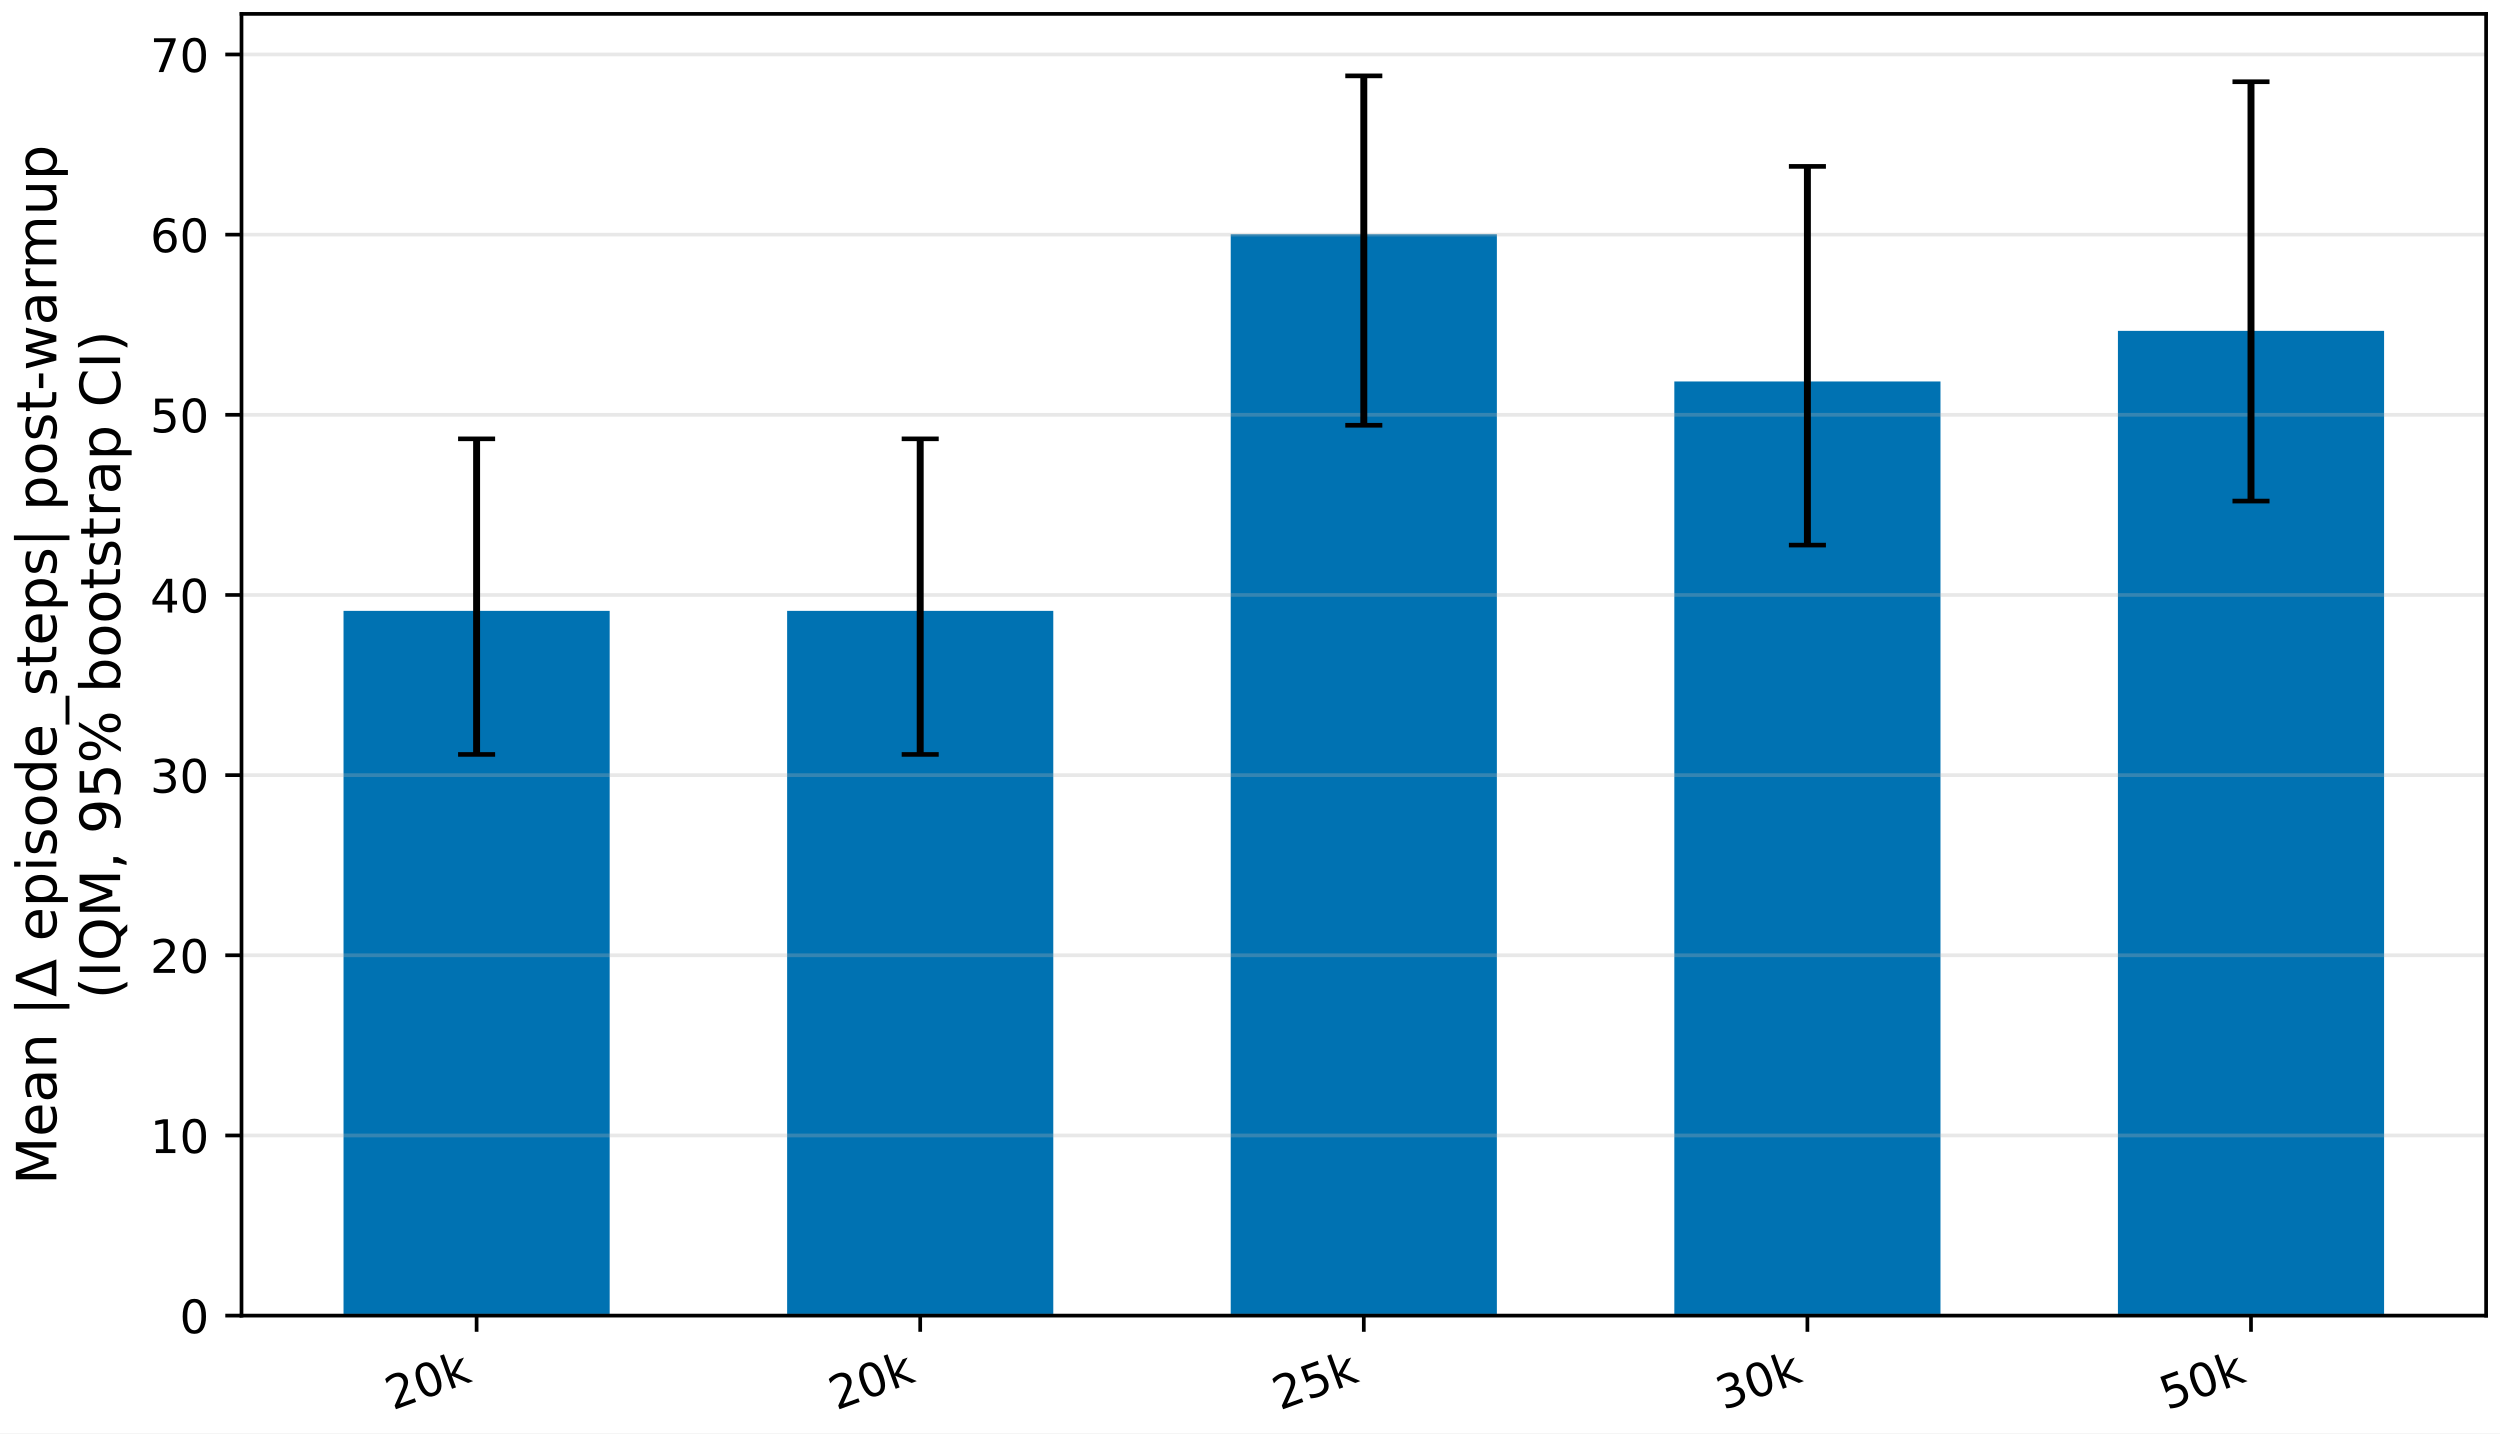
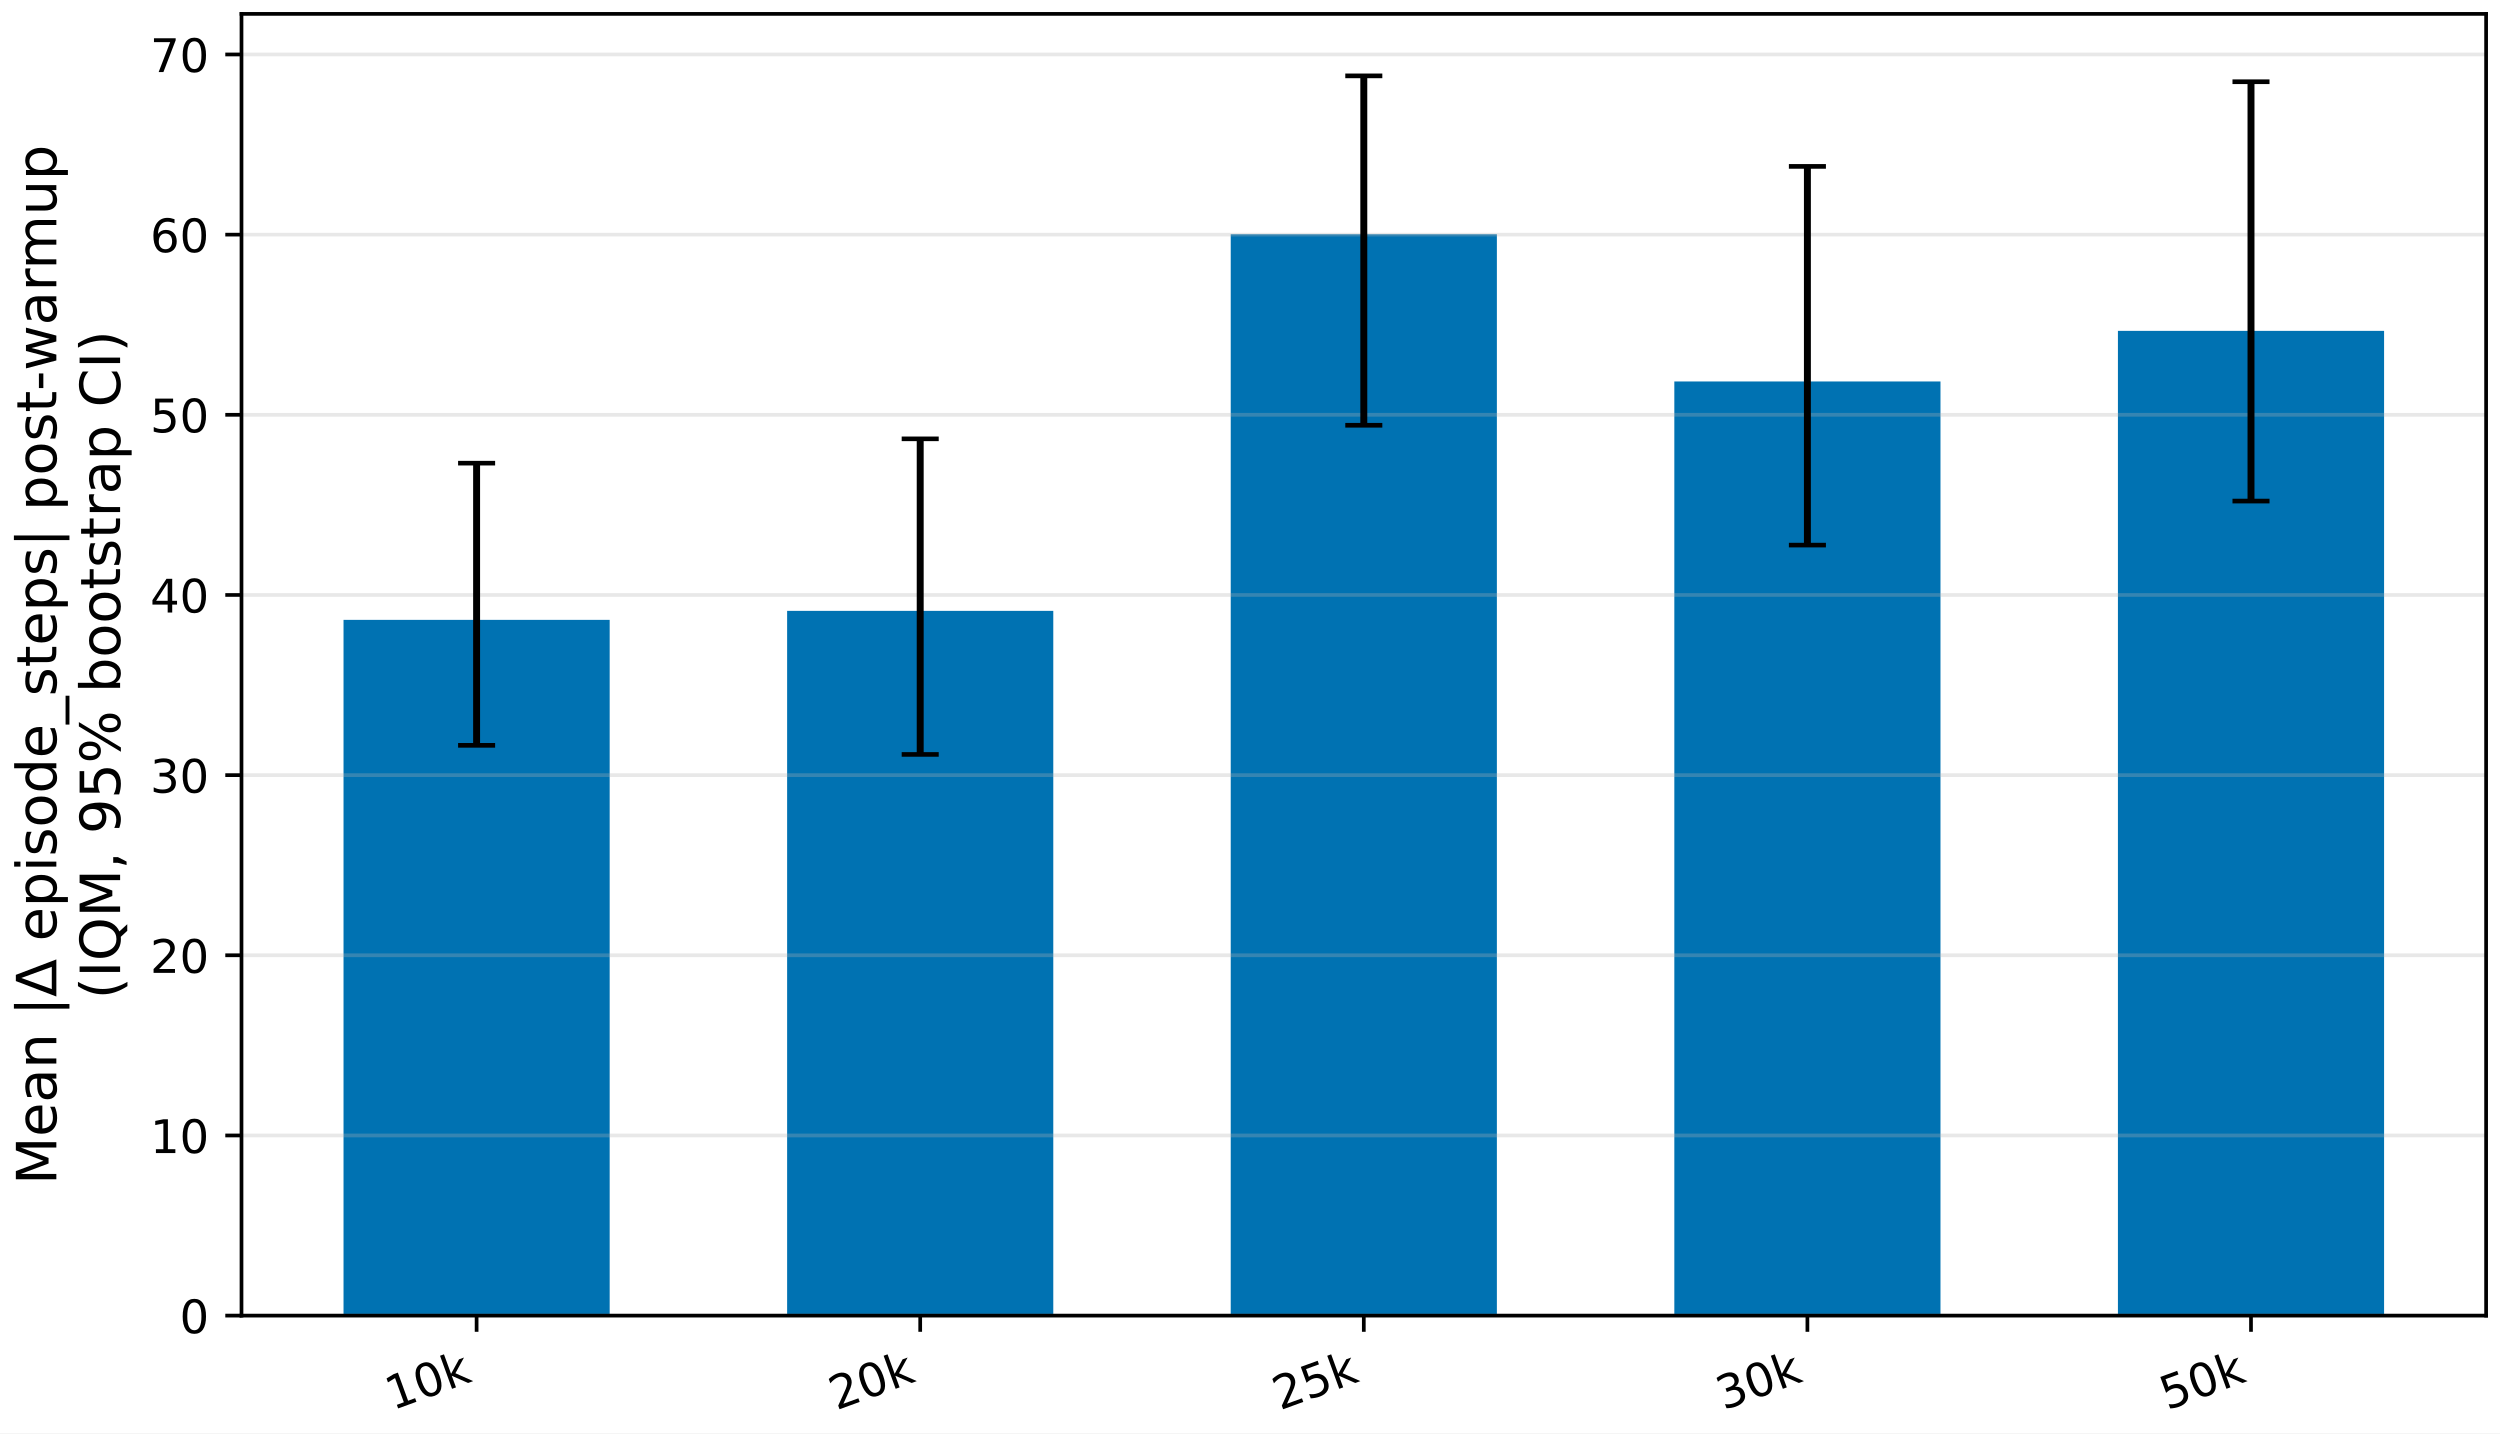
<svg xmlns="http://www.w3.org/2000/svg" xmlns:xlink="http://www.w3.org/1999/xlink" width="540pt" height="309.6pt" viewBox="0 0 540 309.6" version="1.1">
  <defs>
    <style type="text/css">*{stroke-linejoin: round; stroke-linecap: butt}</style>
  </defs>
  <g id="figure_1">
    <g id="patch_1">
      <path d="M 0 309.6  L 540 309.6  L 540 0  L 0 0  z " style="fill: #ffffff" />
    </g>
    <g id="axes_1">
      <g id="patch_2">
        <path d="M 52.163 284.173  L 537 284.173  L 537 3  L 52.163 3  z " style="fill: #ffffff" />
      </g>
      <g id="patch_3">
-         <path d="M 74.201 284.173  L 131.691 284.173  L 131.691 131.953  L 74.201 131.953  z " clip-path="url(#p825d8789ab)" style="fill: #0072b2" />
+         <path d="M 74.201 284.173  L 131.691 284.173  L 131.691 133.89  L 74.201 133.89  z " clip-path="url(#p49a3edaec0)" style="fill: #0072b2" />
      </g>
      <g id="patch_4">
-         <path d="M 170.018 284.173  L 227.509 284.173  L 227.509 131.953  L 170.018 131.953  z " clip-path="url(#p825d8789ab)" style="fill: #0072b2" />
+         <path d="M 170.018 284.173  L 227.509 284.173  L 227.509 131.953  L 170.018 131.953  z " clip-path="url(#p49a3edaec0)" style="fill: #0072b2" />
      </g>
      <g id="patch_5">
-         <path d="M 265.836 284.173  L 323.326 284.173  L 323.326 50.6  L 265.836 50.6  z " clip-path="url(#p825d8789ab)" style="fill: #0072b2" />
+         <path d="M 265.836 284.173  L 323.326 284.173  L 323.326 50.6  L 265.836 50.6  z " clip-path="url(#p49a3edaec0)" style="fill: #0072b2" />
      </g>
      <g id="patch_6">
-         <path d="M 361.654 284.173  L 419.144 284.173  L 419.144 82.399  L 361.654 82.399  z " clip-path="url(#p825d8789ab)" style="fill: #0072b2" />
+         <path d="M 361.654 284.173  L 419.144 284.173  L 419.144 82.399  L 361.654 82.399  z " clip-path="url(#p49a3edaec0)" style="fill: #0072b2" />
      </g>
      <g id="patch_7">
-         <path d="M 457.471 284.173  L 514.962 284.173  L 514.962 71.469  L 457.471 71.469  z " clip-path="url(#p825d8789ab)" style="fill: #0072b2" />
+         <path d="M 457.471 284.173  L 514.962 284.173  L 514.962 71.469  L 457.471 71.469  z " clip-path="url(#p49a3edaec0)" style="fill: #0072b2" />
      </g>
      <g id="matplotlib.axis_1">
        <g id="xtick_1">
          <g id="line2d_1">
            <defs>
-               <path id="m7a8f1d9f7e" d="M 0 0  L 0 3.5  " style="stroke: #000000; stroke-width: 0.8" />
+               <path id="m0c4d6ec965" d="M 0 0  L 0 3.5  " style="stroke: #000000; stroke-width: 0.8" />
            </defs>
            <g>
-               <use xlink:href="#m7a8f1d9f7e" x="102.946" y="284.173" style="stroke: #000000; stroke-width: 0.8" />
+               <use xlink:href="#m0c4d6ec965" x="102.946" y="284.173" style="stroke: #000000; stroke-width: 0.8" />
            </g>
          </g>
          <g id="text_1">
            <g transform="translate(84.83566 304.6455) rotate(-20) scale(0.1 -0.1)">
              <defs>
-                 <path id="DejaVuSans-32" d="M 1228 531  L 3431 531  L 3431 0  L 469 0  L 469 531  Q 828 903 1448 1529  Q 2069 2156 2228 2338  Q 2531 2678 2651 2914  Q 2772 3150 2772 3378  Q 2772 3750 2511 3984  Q 2250 4219 1831 4219  Q 1534 4219 1204 4116  Q 875 4013 500 3803  L 500 4441  Q 881 4594 1212 4672  Q 1544 4750 1819 4750  Q 2544 4750 2975 4387  Q 3406 4025 3406 3419  Q 3406 3131 3298 2873  Q 3191 2616 2906 2266  Q 2828 2175 2409 1742  Q 1991 1309 1228 531  z " transform="scale(0.015625)" />
+                 <path id="DejaVuSans-31" d="M 794 531  L 1825 531  L 1825 4091  L 703 3866  L 703 4441  L 1819 4666  L 2450 4666  L 2450 531  L 3481 531  L 3481 0  L 794 0  L 794 531  z " transform="scale(0.015625)" />
                <path id="DejaVuSans-30" d="M 2034 4250  Q 1547 4250 1301 3770  Q 1056 3291 1056 2328  Q 1056 1369 1301 889  Q 1547 409 2034 409  Q 2525 409 2770 889  Q 3016 1369 3016 2328  Q 3016 3291 2770 3770  Q 2525 4250 2034 4250  z M 2034 4750  Q 2819 4750 3233 4129  Q 3647 3509 3647 2328  Q 3647 1150 3233 529  Q 2819 -91 2034 -91  Q 1250 -91 836 529  Q 422 1150 422 2328  Q 422 3509 836 4129  Q 1250 4750 2034 4750  z " transform="scale(0.015625)" />
                <path id="DejaVuSans-6b" d="M 581 4863  L 1159 4863  L 1159 1991  L 2875 3500  L 3609 3500  L 1753 1863  L 3688 0  L 2938 0  L 1159 1709  L 1159 0  L 581 0  L 581 4863  z " transform="scale(0.015625)" />
              </defs>
-               <use xlink:href="#DejaVuSans-32" />
+               <use xlink:href="#DejaVuSans-31" />
              <use xlink:href="#DejaVuSans-30" transform="translate(63.62305 0)" />
              <use xlink:href="#DejaVuSans-6b" transform="translate(127.2461 0)" />
            </g>
          </g>
        </g>
        <g id="xtick_2">
          <g id="line2d_2">
            <g>
-               <use xlink:href="#m7a8f1d9f7e" x="198.764" y="284.173" style="stroke: #000000; stroke-width: 0.8" />
+               <use xlink:href="#m0c4d6ec965" x="198.764" y="284.173" style="stroke: #000000; stroke-width: 0.8" />
            </g>
          </g>
          <g id="text_2">
            <g transform="translate(180.6533 304.6455) rotate(-20) scale(0.1 -0.1)">
+               <defs>
+                 <path id="DejaVuSans-32" d="M 1228 531  L 3431 531  L 3431 0  L 469 0  L 469 531  Q 828 903 1448 1529  Q 2069 2156 2228 2338  Q 2531 2678 2651 2914  Q 2772 3150 2772 3378  Q 2772 3750 2511 3984  Q 2250 4219 1831 4219  Q 1534 4219 1204 4116  Q 875 4013 500 3803  L 500 4441  Q 881 4594 1212 4672  Q 1544 4750 1819 4750  Q 2544 4750 2975 4387  Q 3406 4025 3406 3419  Q 3406 3131 3298 2873  Q 3191 2616 2906 2266  Q 2828 2175 2409 1742  Q 1991 1309 1228 531  z " transform="scale(0.015625)" />
+               </defs>
              <use xlink:href="#DejaVuSans-32" />
              <use xlink:href="#DejaVuSans-30" transform="translate(63.62305 0)" />
              <use xlink:href="#DejaVuSans-6b" transform="translate(127.2461 0)" />
            </g>
          </g>
        </g>
        <g id="xtick_3">
          <g id="line2d_3">
            <g>
-               <use xlink:href="#m7a8f1d9f7e" x="294.581" y="284.173" style="stroke: #000000; stroke-width: 0.8" />
+               <use xlink:href="#m0c4d6ec965" x="294.581" y="284.173" style="stroke: #000000; stroke-width: 0.8" />
            </g>
          </g>
          <g id="text_3">
            <g transform="translate(276.4709 304.6455) rotate(-20) scale(0.1 -0.1)">
              <defs>
                <path id="DejaVuSans-35" d="M 691 4666  L 3169 4666  L 3169 4134  L 1269 4134  L 1269 2991  Q 1406 3038 1543 3061  Q 1681 3084 1819 3084  Q 2600 3084 3056 2656  Q 3513 2228 3513 1497  Q 3513 744 3044 326  Q 2575 -91 1722 -91  Q 1428 -91 1123 -41  Q 819 9 494 109  L 494 744  Q 775 591 1075 516  Q 1375 441 1709 441  Q 2250 441 2565 725  Q 2881 1009 2881 1497  Q 2881 1984 2565 2268  Q 2250 2553 1709 2553  Q 1456 2553 1204 2497  Q 953 2441 691 2322  L 691 4666  z " transform="scale(0.015625)" />
              </defs>
              <use xlink:href="#DejaVuSans-32" />
              <use xlink:href="#DejaVuSans-35" transform="translate(63.62305 0)" />
              <use xlink:href="#DejaVuSans-6b" transform="translate(127.2461 0)" />
            </g>
          </g>
        </g>
        <g id="xtick_4">
          <g id="line2d_4">
            <g>
-               <use xlink:href="#m7a8f1d9f7e" x="390.399" y="284.173" style="stroke: #000000; stroke-width: 0.8" />
+               <use xlink:href="#m0c4d6ec965" x="390.399" y="284.173" style="stroke: #000000; stroke-width: 0.8" />
            </g>
          </g>
          <g id="text_4">
            <g transform="translate(372.2885 304.6455) rotate(-20) scale(0.1 -0.1)">
              <defs>
                <path id="DejaVuSans-33" d="M 2597 2516  Q 3050 2419 3304 2112  Q 3559 1806 3559 1356  Q 3559 666 3084 287  Q 2609 -91 1734 -91  Q 1441 -91 1130 -33  Q 819 25 488 141  L 488 750  Q 750 597 1062 519  Q 1375 441 1716 441  Q 2309 441 2620 675  Q 2931 909 2931 1356  Q 2931 1769 2642 2001  Q 2353 2234 1838 2234  L 1294 2234  L 1294 2753  L 1863 2753  Q 2328 2753 2575 2939  Q 2822 3125 2822 3475  Q 2822 3834 2567 4026  Q 2313 4219 1838 4219  Q 1578 4219 1281 4162  Q 984 4106 628 3988  L 628 4550  Q 988 4650 1302 4700  Q 1616 4750 1894 4750  Q 2613 4750 3031 4423  Q 3450 4097 3450 3541  Q 3450 3153 3228 2886  Q 3006 2619 2597 2516  z " transform="scale(0.015625)" />
              </defs>
              <use xlink:href="#DejaVuSans-33" />
              <use xlink:href="#DejaVuSans-30" transform="translate(63.62305 0)" />
              <use xlink:href="#DejaVuSans-6b" transform="translate(127.2461 0)" />
            </g>
          </g>
        </g>
        <g id="xtick_5">
          <g id="line2d_5">
            <g>
-               <use xlink:href="#m7a8f1d9f7e" x="486.216" y="284.173" style="stroke: #000000; stroke-width: 0.8" />
+               <use xlink:href="#m0c4d6ec965" x="486.216" y="284.173" style="stroke: #000000; stroke-width: 0.8" />
            </g>
          </g>
          <g id="text_5">
            <g transform="translate(468.1061 304.6455) rotate(-20) scale(0.1 -0.1)">
              <use xlink:href="#DejaVuSans-35" />
              <use xlink:href="#DejaVuSans-30" transform="translate(63.62305 0)" />
              <use xlink:href="#DejaVuSans-6b" transform="translate(127.2461 0)" />
            </g>
          </g>
        </g>
      </g>
      <g id="matplotlib.axis_2">
        <g id="ytick_1">
          <g id="line2d_6">
-             <path d="M 52.163 284.173  L 537 284.173  " clip-path="url(#p825d8789ab)" style="fill: none; stroke: #b0b0b0; stroke-opacity: 0.3; stroke-width: 0.8; stroke-linecap: square" />
+             <path d="M 52.163 284.173  L 537 284.173  " clip-path="url(#p49a3edaec0)" style="fill: none; stroke: #b0b0b0; stroke-opacity: 0.3; stroke-width: 0.8; stroke-linecap: square" />
          </g>
          <g id="line2d_7">
            <defs>
-               <path id="m39b5175c45" d="M 0 0  L -3.5 0  " style="stroke: #000000; stroke-width: 0.8" />
+               <path id="m9716b7ff7d" d="M 0 0  L -3.5 0  " style="stroke: #000000; stroke-width: 0.8" />
            </defs>
            <g>
-               <use xlink:href="#m39b5175c45" x="52.163" y="284.173" style="stroke: #000000; stroke-width: 0.8" />
+               <use xlink:href="#m9716b7ff7d" x="52.163" y="284.173" style="stroke: #000000; stroke-width: 0.8" />
            </g>
          </g>
          <g id="text_6">
            <g transform="translate(38.80011 287.9718) scale(0.1 -0.1)">
              <use xlink:href="#DejaVuSans-30" />
            </g>
          </g>
        </g>
        <g id="ytick_2">
          <g id="line2d_8">
-             <path d="M 52.163 245.257  L 537 245.257  " clip-path="url(#p825d8789ab)" style="fill: none; stroke: #b0b0b0; stroke-opacity: 0.3; stroke-width: 0.8; stroke-linecap: square" />
+             <path d="M 52.163 245.257  L 537 245.257  " clip-path="url(#p49a3edaec0)" style="fill: none; stroke: #b0b0b0; stroke-opacity: 0.3; stroke-width: 0.8; stroke-linecap: square" />
          </g>
          <g id="line2d_9">
            <g>
-               <use xlink:href="#m39b5175c45" x="52.163" y="245.257" style="stroke: #000000; stroke-width: 0.8" />
+               <use xlink:href="#m9716b7ff7d" x="52.163" y="245.257" style="stroke: #000000; stroke-width: 0.8" />
            </g>
          </g>
          <g id="text_7">
            <g transform="translate(32.43762 249.0561) scale(0.1 -0.1)">
-               <defs>
-                 <path id="DejaVuSans-31" d="M 794 531  L 1825 531  L 1825 4091  L 703 3866  L 703 4441  L 1819 4666  L 2450 4666  L 2450 531  L 3481 531  L 3481 0  L 794 0  L 794 531  z " transform="scale(0.015625)" />
-               </defs>
              <use xlink:href="#DejaVuSans-31" />
              <use xlink:href="#DejaVuSans-30" transform="translate(63.62305 0)" />
            </g>
          </g>
        </g>
        <g id="ytick_3">
          <g id="line2d_10">
-             <path d="M 52.163 206.341  L 537 206.341  " clip-path="url(#p825d8789ab)" style="fill: none; stroke: #b0b0b0; stroke-opacity: 0.3; stroke-width: 0.8; stroke-linecap: square" />
+             <path d="M 52.163 206.341  L 537 206.341  " clip-path="url(#p49a3edaec0)" style="fill: none; stroke: #b0b0b0; stroke-opacity: 0.3; stroke-width: 0.8; stroke-linecap: square" />
          </g>
          <g id="line2d_11">
            <g>
-               <use xlink:href="#m39b5175c45" x="52.163" y="206.341" style="stroke: #000000; stroke-width: 0.8" />
+               <use xlink:href="#m9716b7ff7d" x="52.163" y="206.341" style="stroke: #000000; stroke-width: 0.8" />
            </g>
          </g>
          <g id="text_8">
            <g transform="translate(32.43762 210.1404) scale(0.1 -0.1)">
              <use xlink:href="#DejaVuSans-32" />
              <use xlink:href="#DejaVuSans-30" transform="translate(63.62305 0)" />
            </g>
          </g>
        </g>
        <g id="ytick_4">
          <g id="line2d_12">
-             <path d="M 52.163 167.425  L 537 167.425  " clip-path="url(#p825d8789ab)" style="fill: none; stroke: #b0b0b0; stroke-opacity: 0.3; stroke-width: 0.8; stroke-linecap: square" />
+             <path d="M 52.163 167.425  L 537 167.425  " clip-path="url(#p49a3edaec0)" style="fill: none; stroke: #b0b0b0; stroke-opacity: 0.3; stroke-width: 0.8; stroke-linecap: square" />
          </g>
          <g id="line2d_13">
            <g>
-               <use xlink:href="#m39b5175c45" x="52.163" y="167.425" style="stroke: #000000; stroke-width: 0.8" />
+               <use xlink:href="#m9716b7ff7d" x="52.163" y="167.425" style="stroke: #000000; stroke-width: 0.8" />
            </g>
          </g>
          <g id="text_9">
            <g transform="translate(32.43762 171.2246) scale(0.1 -0.1)">
              <use xlink:href="#DejaVuSans-33" />
              <use xlink:href="#DejaVuSans-30" transform="translate(63.62305 0)" />
            </g>
          </g>
        </g>
        <g id="ytick_5">
          <g id="line2d_14">
-             <path d="M 52.163 128.51  L 537 128.51  " clip-path="url(#p825d8789ab)" style="fill: none; stroke: #b0b0b0; stroke-opacity: 0.3; stroke-width: 0.8; stroke-linecap: square" />
+             <path d="M 52.163 128.51  L 537 128.51  " clip-path="url(#p49a3edaec0)" style="fill: none; stroke: #b0b0b0; stroke-opacity: 0.3; stroke-width: 0.8; stroke-linecap: square" />
          </g>
          <g id="line2d_15">
            <g>
-               <use xlink:href="#m39b5175c45" x="52.163" y="128.51" style="stroke: #000000; stroke-width: 0.8" />
+               <use xlink:href="#m9716b7ff7d" x="52.163" y="128.51" style="stroke: #000000; stroke-width: 0.8" />
            </g>
          </g>
          <g id="text_10">
            <g transform="translate(32.43762 132.3089) scale(0.1 -0.1)">
              <defs>
                <path id="DejaVuSans-34" d="M 2419 4116  L 825 1625  L 2419 1625  L 2419 4116  z M 2253 4666  L 3047 4666  L 3047 1625  L 3713 1625  L 3713 1100  L 3047 1100  L 3047 0  L 2419 0  L 2419 1100  L 313 1100  L 313 1709  L 2253 4666  z " transform="scale(0.015625)" />
              </defs>
              <use xlink:href="#DejaVuSans-34" />
              <use xlink:href="#DejaVuSans-30" transform="translate(63.62305 0)" />
            </g>
          </g>
        </g>
        <g id="ytick_6">
          <g id="line2d_16">
-             <path d="M 52.163 89.594  L 537 89.594  " clip-path="url(#p825d8789ab)" style="fill: none; stroke: #b0b0b0; stroke-opacity: 0.3; stroke-width: 0.8; stroke-linecap: square" />
+             <path d="M 52.163 89.594  L 537 89.594  " clip-path="url(#p49a3edaec0)" style="fill: none; stroke: #b0b0b0; stroke-opacity: 0.3; stroke-width: 0.8; stroke-linecap: square" />
          </g>
          <g id="line2d_17">
            <g>
-               <use xlink:href="#m39b5175c45" x="52.163" y="89.594" style="stroke: #000000; stroke-width: 0.8" />
+               <use xlink:href="#m9716b7ff7d" x="52.163" y="89.594" style="stroke: #000000; stroke-width: 0.8" />
            </g>
          </g>
          <g id="text_11">
            <g transform="translate(32.43762 93.3932) scale(0.1 -0.1)">
              <use xlink:href="#DejaVuSans-35" />
              <use xlink:href="#DejaVuSans-30" transform="translate(63.62305 0)" />
            </g>
          </g>
        </g>
        <g id="ytick_7">
          <g id="line2d_18">
-             <path d="M 52.163 50.678  L 537 50.678  " clip-path="url(#p825d8789ab)" style="fill: none; stroke: #b0b0b0; stroke-opacity: 0.3; stroke-width: 0.8; stroke-linecap: square" />
+             <path d="M 52.163 50.678  L 537 50.678  " clip-path="url(#p49a3edaec0)" style="fill: none; stroke: #b0b0b0; stroke-opacity: 0.3; stroke-width: 0.8; stroke-linecap: square" />
          </g>
          <g id="line2d_19">
            <g>
-               <use xlink:href="#m39b5175c45" x="52.163" y="50.678" style="stroke: #000000; stroke-width: 0.8" />
+               <use xlink:href="#m9716b7ff7d" x="52.163" y="50.678" style="stroke: #000000; stroke-width: 0.8" />
            </g>
          </g>
          <g id="text_12">
            <g transform="translate(32.43762 54.47747) scale(0.1 -0.1)">
              <defs>
                <path id="DejaVuSans-36" d="M 2113 2584  Q 1688 2584 1439 2293  Q 1191 2003 1191 1497  Q 1191 994 1439 701  Q 1688 409 2113 409  Q 2538 409 2786 701  Q 3034 994 3034 1497  Q 3034 2003 2786 2293  Q 2538 2584 2113 2584  z M 3366 4563  L 3366 3988  Q 3128 4100 2886 4159  Q 2644 4219 2406 4219  Q 1781 4219 1451 3797  Q 1122 3375 1075 2522  Q 1259 2794 1537 2939  Q 1816 3084 2150 3084  Q 2853 3084 3261 2657  Q 3669 2231 3669 1497  Q 3669 778 3244 343  Q 2819 -91 2113 -91  Q 1303 -91 875 529  Q 447 1150 447 2328  Q 447 3434 972 4092  Q 1497 4750 2381 4750  Q 2619 4750 2861 4703  Q 3103 4656 3366 4563  z " transform="scale(0.015625)" />
              </defs>
              <use xlink:href="#DejaVuSans-36" />
              <use xlink:href="#DejaVuSans-30" transform="translate(63.62305 0)" />
            </g>
          </g>
        </g>
        <g id="ytick_8">
          <g id="line2d_20">
-             <path d="M 52.163 11.763  L 537 11.763  " clip-path="url(#p825d8789ab)" style="fill: none; stroke: #b0b0b0; stroke-opacity: 0.3; stroke-width: 0.8; stroke-linecap: square" />
+             <path d="M 52.163 11.763  L 537 11.763  " clip-path="url(#p49a3edaec0)" style="fill: none; stroke: #b0b0b0; stroke-opacity: 0.3; stroke-width: 0.8; stroke-linecap: square" />
          </g>
          <g id="line2d_21">
            <g>
-               <use xlink:href="#m39b5175c45" x="52.163" y="11.763" style="stroke: #000000; stroke-width: 0.8" />
+               <use xlink:href="#m9716b7ff7d" x="52.163" y="11.763" style="stroke: #000000; stroke-width: 0.8" />
            </g>
          </g>
          <g id="text_13">
            <g transform="translate(32.43762 15.56175) scale(0.1 -0.1)">
              <defs>
                <path id="DejaVuSans-37" d="M 525 4666  L 3525 4666  L 3525 4397  L 1831 0  L 1172 0  L 2766 4134  L 525 4134  L 525 4666  z " transform="scale(0.015625)" />
              </defs>
              <use xlink:href="#DejaVuSans-37" />
              <use xlink:href="#DejaVuSans-30" transform="translate(63.62305 0)" />
            </g>
          </g>
        </g>
        <g id="text_14">
          <g transform="translate(12.17086 255.8961) rotate(-90) scale(0.12 -0.12)">
            <defs>
              <path id="DejaVuSans-4d" d="M 628 4666  L 1569 4666  L 2759 1491  L 3956 4666  L 4897 4666  L 4897 0  L 4281 0  L 4281 4097  L 3078 897  L 2444 897  L 1241 4097  L 1241 0  L 628 0  L 628 4666  z " transform="scale(0.015625)" />
              <path id="DejaVuSans-65" d="M 3597 1894  L 3597 1613  L 953 1613  Q 991 1019 1311 708  Q 1631 397 2203 397  Q 2534 397 2845 478  Q 3156 559 3463 722  L 3463 178  Q 3153 47 2828 -22  Q 2503 -91 2169 -91  Q 1331 -91 842 396  Q 353 884 353 1716  Q 353 2575 817 3079  Q 1281 3584 2069 3584  Q 2775 3584 3186 3129  Q 3597 2675 3597 1894  z M 3022 2063  Q 3016 2534 2758 2815  Q 2500 3097 2075 3097  Q 1594 3097 1305 2825  Q 1016 2553 972 2059  L 3022 2063  z " transform="scale(0.015625)" />
              <path id="DejaVuSans-61" d="M 2194 1759  Q 1497 1759 1228 1600  Q 959 1441 959 1056  Q 959 750 1161 570  Q 1363 391 1709 391  Q 2188 391 2477 730  Q 2766 1069 2766 1631  L 2766 1759  L 2194 1759  z M 3341 1997  L 3341 0  L 2766 0  L 2766 531  Q 2569 213 2275 61  Q 1981 -91 1556 -91  Q 1019 -91 701 211  Q 384 513 384 1019  Q 384 1609 779 1909  Q 1175 2209 1959 2209  L 2766 2209  L 2766 2266  Q 2766 2663 2505 2880  Q 2244 3097 1772 3097  Q 1472 3097 1187 3025  Q 903 2953 641 2809  L 641 3341  Q 956 3463 1253 3523  Q 1550 3584 1831 3584  Q 2591 3584 2966 3190  Q 3341 2797 3341 1997  z " transform="scale(0.015625)" />
              <path id="DejaVuSans-6e" d="M 3513 2113  L 3513 0  L 2938 0  L 2938 2094  Q 2938 2591 2744 2837  Q 2550 3084 2163 3084  Q 1697 3084 1428 2787  Q 1159 2491 1159 1978  L 1159 0  L 581 0  L 581 3500  L 1159 3500  L 1159 2956  Q 1366 3272 1645 3428  Q 1925 3584 2291 3584  Q 2894 3584 3203 3211  Q 3513 2838 3513 2113  z " transform="scale(0.015625)" />
              <path id="DejaVuSans-20" transform="scale(0.015625)" />
              <path id="DejaVuSans-7c" d="M 1344 4891  L 1344 -1509  L 813 -1509  L 813 4891  L 1344 4891  z " transform="scale(0.015625)" />
              <path id="DejaVuSans-394" d="M 2188 4044  L 906 525  L 3472 525  L 2188 4044  z M 50 0  L 1831 4666  L 2547 4666  L 4325 0  L 50 0  z " transform="scale(0.015625)" />
              <path id="DejaVuSans-70" d="M 1159 525  L 1159 -1331  L 581 -1331  L 581 3500  L 1159 3500  L 1159 2969  Q 1341 3281 1617 3432  Q 1894 3584 2278 3584  Q 2916 3584 3314 3078  Q 3713 2572 3713 1747  Q 3713 922 3314 415  Q 2916 -91 2278 -91  Q 1894 -91 1617 61  Q 1341 213 1159 525  z M 3116 1747  Q 3116 2381 2855 2742  Q 2594 3103 2138 3103  Q 1681 3103 1420 2742  Q 1159 2381 1159 1747  Q 1159 1113 1420 752  Q 1681 391 2138 391  Q 2594 391 2855 752  Q 3116 1113 3116 1747  z " transform="scale(0.015625)" />
              <path id="DejaVuSans-69" d="M 603 3500  L 1178 3500  L 1178 0  L 603 0  L 603 3500  z M 603 4863  L 1178 4863  L 1178 4134  L 603 4134  L 603 4863  z " transform="scale(0.015625)" />
              <path id="DejaVuSans-73" d="M 2834 3397  L 2834 2853  Q 2591 2978 2328 3040  Q 2066 3103 1784 3103  Q 1356 3103 1142 2972  Q 928 2841 928 2578  Q 928 2378 1081 2264  Q 1234 2150 1697 2047  L 1894 2003  Q 2506 1872 2764 1633  Q 3022 1394 3022 966  Q 3022 478 2636 193  Q 2250 -91 1575 -91  Q 1294 -91 989 -36  Q 684 19 347 128  L 347 722  Q 666 556 975 473  Q 1284 391 1588 391  Q 1994 391 2212 530  Q 2431 669 2431 922  Q 2431 1156 2273 1281  Q 2116 1406 1581 1522  L 1381 1569  Q 847 1681 609 1914  Q 372 2147 372 2553  Q 372 3047 722 3315  Q 1072 3584 1716 3584  Q 2034 3584 2315 3537  Q 2597 3491 2834 3397  z " transform="scale(0.015625)" />
              <path id="DejaVuSans-6f" d="M 1959 3097  Q 1497 3097 1228 2736  Q 959 2375 959 1747  Q 959 1119 1226 758  Q 1494 397 1959 397  Q 2419 397 2687 759  Q 2956 1122 2956 1747  Q 2956 2369 2687 2733  Q 2419 3097 1959 3097  z M 1959 3584  Q 2709 3584 3137 3096  Q 3566 2609 3566 1747  Q 3566 888 3137 398  Q 2709 -91 1959 -91  Q 1206 -91 779 398  Q 353 888 353 1747  Q 353 2609 779 3096  Q 1206 3584 1959 3584  z " transform="scale(0.015625)" />
              <path id="DejaVuSans-64" d="M 2906 2969  L 2906 4863  L 3481 4863  L 3481 0  L 2906 0  L 2906 525  Q 2725 213 2448 61  Q 2172 -91 1784 -91  Q 1150 -91 751 415  Q 353 922 353 1747  Q 353 2572 751 3078  Q 1150 3584 1784 3584  Q 2172 3584 2448 3432  Q 2725 3281 2906 2969  z M 947 1747  Q 947 1113 1208 752  Q 1469 391 1925 391  Q 2381 391 2643 752  Q 2906 1113 2906 1747  Q 2906 2381 2643 2742  Q 2381 3103 1925 3103  Q 1469 3103 1208 2742  Q 947 2381 947 1747  z " transform="scale(0.015625)" />
              <path id="DejaVuSans-5f" d="M 3263 -1063  L 3263 -1509  L -63 -1509  L -63 -1063  L 3263 -1063  z " transform="scale(0.015625)" />
              <path id="DejaVuSans-74" d="M 1172 4494  L 1172 3500  L 2356 3500  L 2356 3053  L 1172 3053  L 1172 1153  Q 1172 725 1289 603  Q 1406 481 1766 481  L 2356 481  L 2356 0  L 1766 0  Q 1100 0 847 248  Q 594 497 594 1153  L 594 3053  L 172 3053  L 172 3500  L 594 3500  L 594 4494  L 1172 4494  z " transform="scale(0.015625)" />
              <path id="DejaVuSans-2d" d="M 313 2009  L 1997 2009  L 1997 1497  L 313 1497  L 313 2009  z " transform="scale(0.015625)" />
              <path id="DejaVuSans-77" d="M 269 3500  L 844 3500  L 1563 769  L 2278 3500  L 2956 3500  L 3675 769  L 4391 3500  L 4966 3500  L 4050 0  L 3372 0  L 2619 2869  L 1863 0  L 1184 0  L 269 3500  z " transform="scale(0.015625)" />
              <path id="DejaVuSans-72" d="M 2631 2963  Q 2534 3019 2420 3045  Q 2306 3072 2169 3072  Q 1681 3072 1420 2755  Q 1159 2438 1159 1844  L 1159 0  L 581 0  L 581 3500  L 1159 3500  L 1159 2956  Q 1341 3275 1631 3429  Q 1922 3584 2338 3584  Q 2397 3584 2469 3576  Q 2541 3569 2628 3553  L 2631 2963  z " transform="scale(0.015625)" />
              <path id="DejaVuSans-6d" d="M 3328 2828  Q 3544 3216 3844 3400  Q 4144 3584 4550 3584  Q 5097 3584 5394 3201  Q 5691 2819 5691 2113  L 5691 0  L 5113 0  L 5113 2094  Q 5113 2597 4934 2840  Q 4756 3084 4391 3084  Q 3944 3084 3684 2787  Q 3425 2491 3425 1978  L 3425 0  L 2847 0  L 2847 2094  Q 2847 2600 2669 2842  Q 2491 3084 2119 3084  Q 1678 3084 1418 2786  Q 1159 2488 1159 1978  L 1159 0  L 581 0  L 581 3500  L 1159 3500  L 1159 2956  Q 1356 3278 1631 3431  Q 1906 3584 2284 3584  Q 2666 3584 2933 3390  Q 3200 3197 3328 2828  z " transform="scale(0.015625)" />
              <path id="DejaVuSans-75" d="M 544 1381  L 544 3500  L 1119 3500  L 1119 1403  Q 1119 906 1312 657  Q 1506 409 1894 409  Q 2359 409 2629 706  Q 2900 1003 2900 1516  L 2900 3500  L 3475 3500  L 3475 0  L 2900 0  L 2900 538  Q 2691 219 2414 64  Q 2138 -91 1772 -91  Q 1169 -91 856 284  Q 544 659 544 1381  z M 1991 3584  L 1991 3584  z " transform="scale(0.015625)" />
            </defs>
            <use xlink:href="#DejaVuSans-4d" />
            <use xlink:href="#DejaVuSans-65" transform="translate(86.2793 0)" />
            <use xlink:href="#DejaVuSans-61" transform="translate(147.8027 0)" />
            <use xlink:href="#DejaVuSans-6e" transform="translate(209.082 0)" />
            <use xlink:href="#DejaVuSans-20" transform="translate(272.4609 0)" />
            <use xlink:href="#DejaVuSans-7c" transform="translate(304.248 0)" />
            <use xlink:href="#DejaVuSans-394" transform="translate(337.9395 0)" />
            <use xlink:href="#DejaVuSans-20" transform="translate(406.3477 0)" />
            <use xlink:href="#DejaVuSans-65" transform="translate(438.1348 0)" />
            <use xlink:href="#DejaVuSans-70" transform="translate(499.6582 0)" />
            <use xlink:href="#DejaVuSans-69" transform="translate(563.1348 0)" />
            <use xlink:href="#DejaVuSans-73" transform="translate(590.918 0)" />
            <use xlink:href="#DejaVuSans-6f" transform="translate(643.0176 0)" />
            <use xlink:href="#DejaVuSans-64" transform="translate(704.1992 0)" />
            <use xlink:href="#DejaVuSans-65" transform="translate(767.6758 0)" />
            <use xlink:href="#DejaVuSans-5f" transform="translate(829.1992 0)" />
            <use xlink:href="#DejaVuSans-73" transform="translate(879.1992 0)" />
            <use xlink:href="#DejaVuSans-74" transform="translate(931.2988 0)" />
            <use xlink:href="#DejaVuSans-65" transform="translate(970.5078 0)" />
            <use xlink:href="#DejaVuSans-70" transform="translate(1032.031 0)" />
            <use xlink:href="#DejaVuSans-73" transform="translate(1095.508 0)" />
            <use xlink:href="#DejaVuSans-7c" transform="translate(1147.607 0)" />
            <use xlink:href="#DejaVuSans-20" transform="translate(1181.299 0)" />
            <use xlink:href="#DejaVuSans-70" transform="translate(1213.086 0)" />
            <use xlink:href="#DejaVuSans-6f" transform="translate(1276.562 0)" />
            <use xlink:href="#DejaVuSans-73" transform="translate(1337.744 0)" />
            <use xlink:href="#DejaVuSans-74" transform="translate(1389.844 0)" />
            <use xlink:href="#DejaVuSans-2d" transform="translate(1429.053 0)" />
            <use xlink:href="#DejaVuSans-77" transform="translate(1465.137 0)" />
            <use xlink:href="#DejaVuSans-61" transform="translate(1546.924 0)" />
            <use xlink:href="#DejaVuSans-72" transform="translate(1608.203 0)" />
            <use xlink:href="#DejaVuSans-6d" transform="translate(1647.566 0)" />
            <use xlink:href="#DejaVuSans-75" transform="translate(1744.979 0)" />
            <use xlink:href="#DejaVuSans-70" transform="translate(1808.357 0)" />
          </g>
          <g transform="translate(25.94199 215.7955) rotate(-90) scale(0.12 -0.12)">
            <defs>
              <path id="DejaVuSans-28" d="M 1984 4856  Q 1566 4138 1362 3434  Q 1159 2731 1159 2009  Q 1159 1288 1364 580  Q 1569 -128 1984 -844  L 1484 -844  Q 1016 -109 783 600  Q 550 1309 550 2009  Q 550 2706 781 3412  Q 1013 4119 1484 4856  L 1984 4856  z " transform="scale(0.015625)" />
              <path id="DejaVuSans-49" d="M 628 4666  L 1259 4666  L 1259 0  L 628 0  L 628 4666  z " transform="scale(0.015625)" />
              <path id="DejaVuSans-51" d="M 2522 4238  Q 1834 4238 1429 3725  Q 1025 3213 1025 2328  Q 1025 1447 1429 934  Q 1834 422 2522 422  Q 3209 422 3611 934  Q 4013 1447 4013 2328  Q 4013 3213 3611 3725  Q 3209 4238 2522 4238  z M 3406 84  L 4238 -825  L 3475 -825  L 2784 -78  Q 2681 -84 2626 -87  Q 2572 -91 2522 -91  Q 1538 -91 948 567  Q 359 1225 359 2328  Q 359 3434 948 4092  Q 1538 4750 2522 4750  Q 3503 4750 4090 4092  Q 4678 3434 4678 2328  Q 4678 1516 4351 937  Q 4025 359 3406 84  z " transform="scale(0.015625)" />
              <path id="DejaVuSans-2c" d="M 750 794  L 1409 794  L 1409 256  L 897 -744  L 494 -744  L 750 256  L 750 794  z " transform="scale(0.015625)" />
              <path id="DejaVuSans-39" d="M 703 97  L 703 672  Q 941 559 1184 500  Q 1428 441 1663 441  Q 2288 441 2617 861  Q 2947 1281 2994 2138  Q 2813 1869 2534 1725  Q 2256 1581 1919 1581  Q 1219 1581 811 2004  Q 403 2428 403 3163  Q 403 3881 828 4315  Q 1253 4750 1959 4750  Q 2769 4750 3195 4129  Q 3622 3509 3622 2328  Q 3622 1225 3098 567  Q 2575 -91 1691 -91  Q 1453 -91 1209 -44  Q 966 3 703 97  z M 1959 2075  Q 2384 2075 2632 2365  Q 2881 2656 2881 3163  Q 2881 3666 2632 3958  Q 2384 4250 1959 4250  Q 1534 4250 1286 3958  Q 1038 3666 1038 3163  Q 1038 2656 1286 2365  Q 1534 2075 1959 2075  z " transform="scale(0.015625)" />
              <path id="DejaVuSans-25" d="M 4653 2053  Q 4381 2053 4226 1822  Q 4072 1591 4072 1178  Q 4072 772 4226 539  Q 4381 306 4653 306  Q 4919 306 5073 539  Q 5228 772 5228 1178  Q 5228 1588 5073 1820  Q 4919 2053 4653 2053  z M 4653 2450  Q 5147 2450 5437 2106  Q 5728 1763 5728 1178  Q 5728 594 5436 251  Q 5144 -91 4653 -91  Q 4153 -91 3862 251  Q 3572 594 3572 1178  Q 3572 1766 3864 2108  Q 4156 2450 4653 2450  z M 1428 4353  Q 1159 4353 1004 4120  Q 850 3888 850 3481  Q 850 3069 1003 2837  Q 1156 2606 1428 2606  Q 1700 2606 1854 2837  Q 2009 3069 2009 3481  Q 2009 3884 1853 4118  Q 1697 4353 1428 4353  z M 4250 4750  L 4750 4750  L 1831 -91  L 1331 -91  L 4250 4750  z M 1428 4750  Q 1922 4750 2215 4408  Q 2509 4066 2509 3481  Q 2509 2891 2217 2550  Q 1925 2209 1428 2209  Q 931 2209 642 2551  Q 353 2894 353 3481  Q 353 4063 643 4406  Q 934 4750 1428 4750  z " transform="scale(0.015625)" />
              <path id="DejaVuSans-62" d="M 3116 1747  Q 3116 2381 2855 2742  Q 2594 3103 2138 3103  Q 1681 3103 1420 2742  Q 1159 2381 1159 1747  Q 1159 1113 1420 752  Q 1681 391 2138 391  Q 2594 391 2855 752  Q 3116 1113 3116 1747  z M 1159 2969  Q 1341 3281 1617 3432  Q 1894 3584 2278 3584  Q 2916 3584 3314 3078  Q 3713 2572 3713 1747  Q 3713 922 3314 415  Q 2916 -91 2278 -91  Q 1894 -91 1617 61  Q 1341 213 1159 525  L 1159 0  L 581 0  L 581 4863  L 1159 4863  L 1159 2969  z " transform="scale(0.015625)" />
              <path id="DejaVuSans-43" d="M 4122 4306  L 4122 3641  Q 3803 3938 3442 4084  Q 3081 4231 2675 4231  Q 1875 4231 1450 3742  Q 1025 3253 1025 2328  Q 1025 1406 1450 917  Q 1875 428 2675 428  Q 3081 428 3442 575  Q 3803 722 4122 1019  L 4122 359  Q 3791 134 3420 21  Q 3050 -91 2638 -91  Q 1578 -91 968 557  Q 359 1206 359 2328  Q 359 3453 968 4101  Q 1578 4750 2638 4750  Q 3056 4750 3426 4639  Q 3797 4528 4122 4306  z " transform="scale(0.015625)" />
              <path id="DejaVuSans-29" d="M 513 4856  L 1013 4856  Q 1481 4119 1714 3412  Q 1947 2706 1947 2009  Q 1947 1309 1714 600  Q 1481 -109 1013 -844  L 513 -844  Q 928 -128 1133 580  Q 1338 1288 1338 2009  Q 1338 2731 1133 3434  Q 928 4138 513 4856  z " transform="scale(0.015625)" />
            </defs>
            <use xlink:href="#DejaVuSans-28" />
            <use xlink:href="#DejaVuSans-49" transform="translate(39.01367 0)" />
            <use xlink:href="#DejaVuSans-51" transform="translate(68.50586 0)" />
            <use xlink:href="#DejaVuSans-4d" transform="translate(147.2168 0)" />
            <use xlink:href="#DejaVuSans-2c" transform="translate(233.4961 0)" />
            <use xlink:href="#DejaVuSans-20" transform="translate(265.2832 0)" />
            <use xlink:href="#DejaVuSans-39" transform="translate(297.0703 0)" />
            <use xlink:href="#DejaVuSans-35" transform="translate(360.6934 0)" />
            <use xlink:href="#DejaVuSans-25" transform="translate(424.3164 0)" />
            <use xlink:href="#DejaVuSans-20" transform="translate(519.3359 0)" />
            <use xlink:href="#DejaVuSans-62" transform="translate(551.123 0)" />
            <use xlink:href="#DejaVuSans-6f" transform="translate(614.5996 0)" />
            <use xlink:href="#DejaVuSans-6f" transform="translate(675.7812 0)" />
            <use xlink:href="#DejaVuSans-74" transform="translate(736.9629 0)" />
            <use xlink:href="#DejaVuSans-73" transform="translate(776.1719 0)" />
            <use xlink:href="#DejaVuSans-74" transform="translate(828.2715 0)" />
            <use xlink:href="#DejaVuSans-72" transform="translate(867.4805 0)" />
            <use xlink:href="#DejaVuSans-61" transform="translate(908.5938 0)" />
            <use xlink:href="#DejaVuSans-70" transform="translate(969.873 0)" />
            <use xlink:href="#DejaVuSans-20" transform="translate(1033.35 0)" />
            <use xlink:href="#DejaVuSans-43" transform="translate(1065.137 0)" />
            <use xlink:href="#DejaVuSans-49" transform="translate(1134.961 0)" />
            <use xlink:href="#DejaVuSans-29" transform="translate(1164.453 0)" />
          </g>
        </g>
      </g>
      <g id="LineCollection_1">
-         <path d="M 102.946 162.954  L 102.946 94.787  " clip-path="url(#p825d8789ab)" style="fill: none; stroke: #000000; stroke-width: 1.5" />
-         <path d="M 198.764 162.954  L 198.764 94.787  " clip-path="url(#p825d8789ab)" style="fill: none; stroke: #000000; stroke-width: 1.5" />
-         <path d="M 294.581 91.855  L 294.581 16.389  " clip-path="url(#p825d8789ab)" style="fill: none; stroke: #000000; stroke-width: 1.5" />
-         <path d="M 390.399 117.739  L 390.399 35.942  " clip-path="url(#p825d8789ab)" style="fill: none; stroke: #000000; stroke-width: 1.5" />
-         <path d="M 486.216 108.234  L 486.216 17.651  " clip-path="url(#p825d8789ab)" style="fill: none; stroke: #000000; stroke-width: 1.5" />
+         <path d="M 102.946 160.995  L 102.946 100.041  " clip-path="url(#p49a3edaec0)" style="fill: none; stroke: #000000; stroke-width: 1.5" />
+         <path d="M 198.764 162.954  L 198.764 94.787  " clip-path="url(#p49a3edaec0)" style="fill: none; stroke: #000000; stroke-width: 1.5" />
+         <path d="M 294.581 91.855  L 294.581 16.389  " clip-path="url(#p49a3edaec0)" style="fill: none; stroke: #000000; stroke-width: 1.5" />
+         <path d="M 390.399 117.739  L 390.399 35.942  " clip-path="url(#p49a3edaec0)" style="fill: none; stroke: #000000; stroke-width: 1.5" />
+         <path d="M 486.216 108.234  L 486.216 17.651  " clip-path="url(#p49a3edaec0)" style="fill: none; stroke: #000000; stroke-width: 1.5" />
      </g>
      <g id="line2d_22">
        <defs>
-           <path id="mec9499508e" d="M 4 0  L -4 -0  " style="stroke: #000000" />
+           <path id="mf541504d67" d="M 4 0  L -4 -0  " style="stroke: #000000" />
        </defs>
-         <g clip-path="url(#p825d8789ab)">
-           <use xlink:href="#mec9499508e" x="102.946" y="162.954" style="fill: #1f77b4; stroke: #000000" />
-           <use xlink:href="#mec9499508e" x="198.764" y="162.954" style="fill: #1f77b4; stroke: #000000" />
-           <use xlink:href="#mec9499508e" x="294.581" y="91.855" style="fill: #1f77b4; stroke: #000000" />
-           <use xlink:href="#mec9499508e" x="390.399" y="117.739" style="fill: #1f77b4; stroke: #000000" />
-           <use xlink:href="#mec9499508e" x="486.216" y="108.234" style="fill: #1f77b4; stroke: #000000" />
+         <g clip-path="url(#p49a3edaec0)">
+           <use xlink:href="#mf541504d67" x="102.946" y="160.995" style="fill: #1f77b4; stroke: #000000" />
+           <use xlink:href="#mf541504d67" x="198.764" y="162.954" style="fill: #1f77b4; stroke: #000000" />
+           <use xlink:href="#mf541504d67" x="294.581" y="91.855" style="fill: #1f77b4; stroke: #000000" />
+           <use xlink:href="#mf541504d67" x="390.399" y="117.739" style="fill: #1f77b4; stroke: #000000" />
+           <use xlink:href="#mf541504d67" x="486.216" y="108.234" style="fill: #1f77b4; stroke: #000000" />
        </g>
      </g>
      <g id="line2d_23">
-         <g clip-path="url(#p825d8789ab)">
-           <use xlink:href="#mec9499508e" x="102.946" y="94.787" style="fill: #1f77b4; stroke: #000000" />
-           <use xlink:href="#mec9499508e" x="198.764" y="94.787" style="fill: #1f77b4; stroke: #000000" />
-           <use xlink:href="#mec9499508e" x="294.581" y="16.389" style="fill: #1f77b4; stroke: #000000" />
-           <use xlink:href="#mec9499508e" x="390.399" y="35.942" style="fill: #1f77b4; stroke: #000000" />
-           <use xlink:href="#mec9499508e" x="486.216" y="17.651" style="fill: #1f77b4; stroke: #000000" />
+         <g clip-path="url(#p49a3edaec0)">
+           <use xlink:href="#mf541504d67" x="102.946" y="100.041" style="fill: #1f77b4; stroke: #000000" />
+           <use xlink:href="#mf541504d67" x="198.764" y="94.787" style="fill: #1f77b4; stroke: #000000" />
+           <use xlink:href="#mf541504d67" x="294.581" y="16.389" style="fill: #1f77b4; stroke: #000000" />
+           <use xlink:href="#mf541504d67" x="390.399" y="35.942" style="fill: #1f77b4; stroke: #000000" />
+           <use xlink:href="#mf541504d67" x="486.216" y="17.651" style="fill: #1f77b4; stroke: #000000" />
        </g>
      </g>
      <g id="patch_8">
        <path d="M 52.163 284.173  L 52.163 3  " style="fill: none; stroke: #000000; stroke-width: 0.8; stroke-linejoin: miter; stroke-linecap: square" />
      </g>
      <g id="patch_9">
        <path d="M 537 284.173  L 537 3  " style="fill: none; stroke: #000000; stroke-width: 0.8; stroke-linejoin: miter; stroke-linecap: square" />
      </g>
      <g id="patch_10">
        <path d="M 52.163 284.173  L 537 284.173  " style="fill: none; stroke: #000000; stroke-width: 0.8; stroke-linejoin: miter; stroke-linecap: square" />
      </g>
      <g id="patch_11">
        <path d="M 52.163 3  L 537 3  " style="fill: none; stroke: #000000; stroke-width: 0.8; stroke-linejoin: miter; stroke-linecap: square" />
      </g>
    </g>
  </g>
  <defs>
-     <clipPath id="p825d8789ab">
+     <clipPath id="p49a3edaec0">
      <rect x="52.163" y="3" width="484.837" height="281.172" />
    </clipPath>
  </defs>
</svg>
